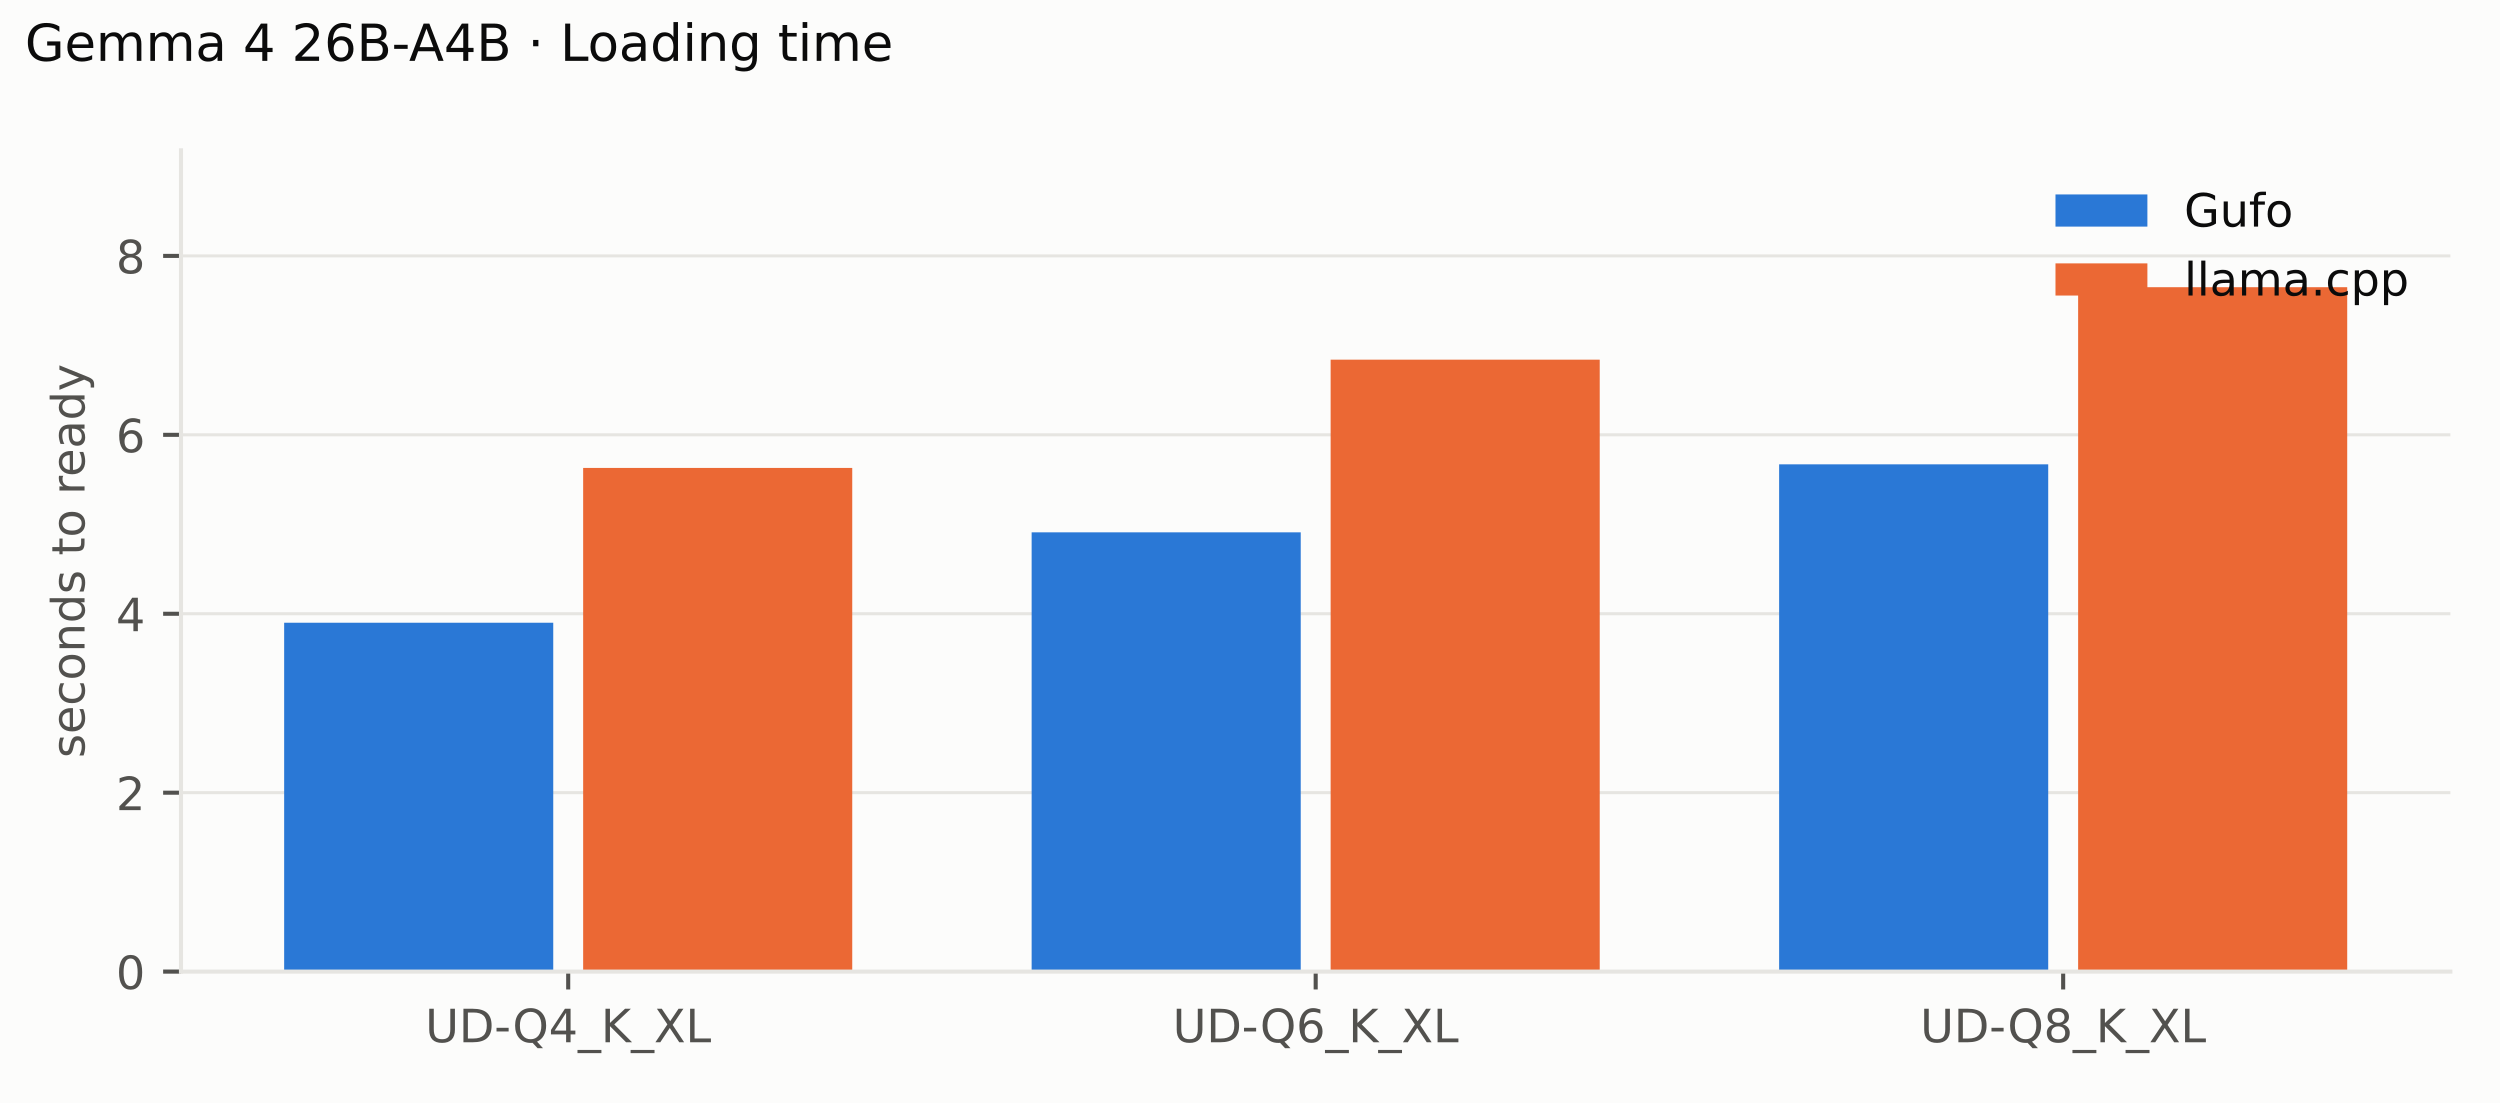
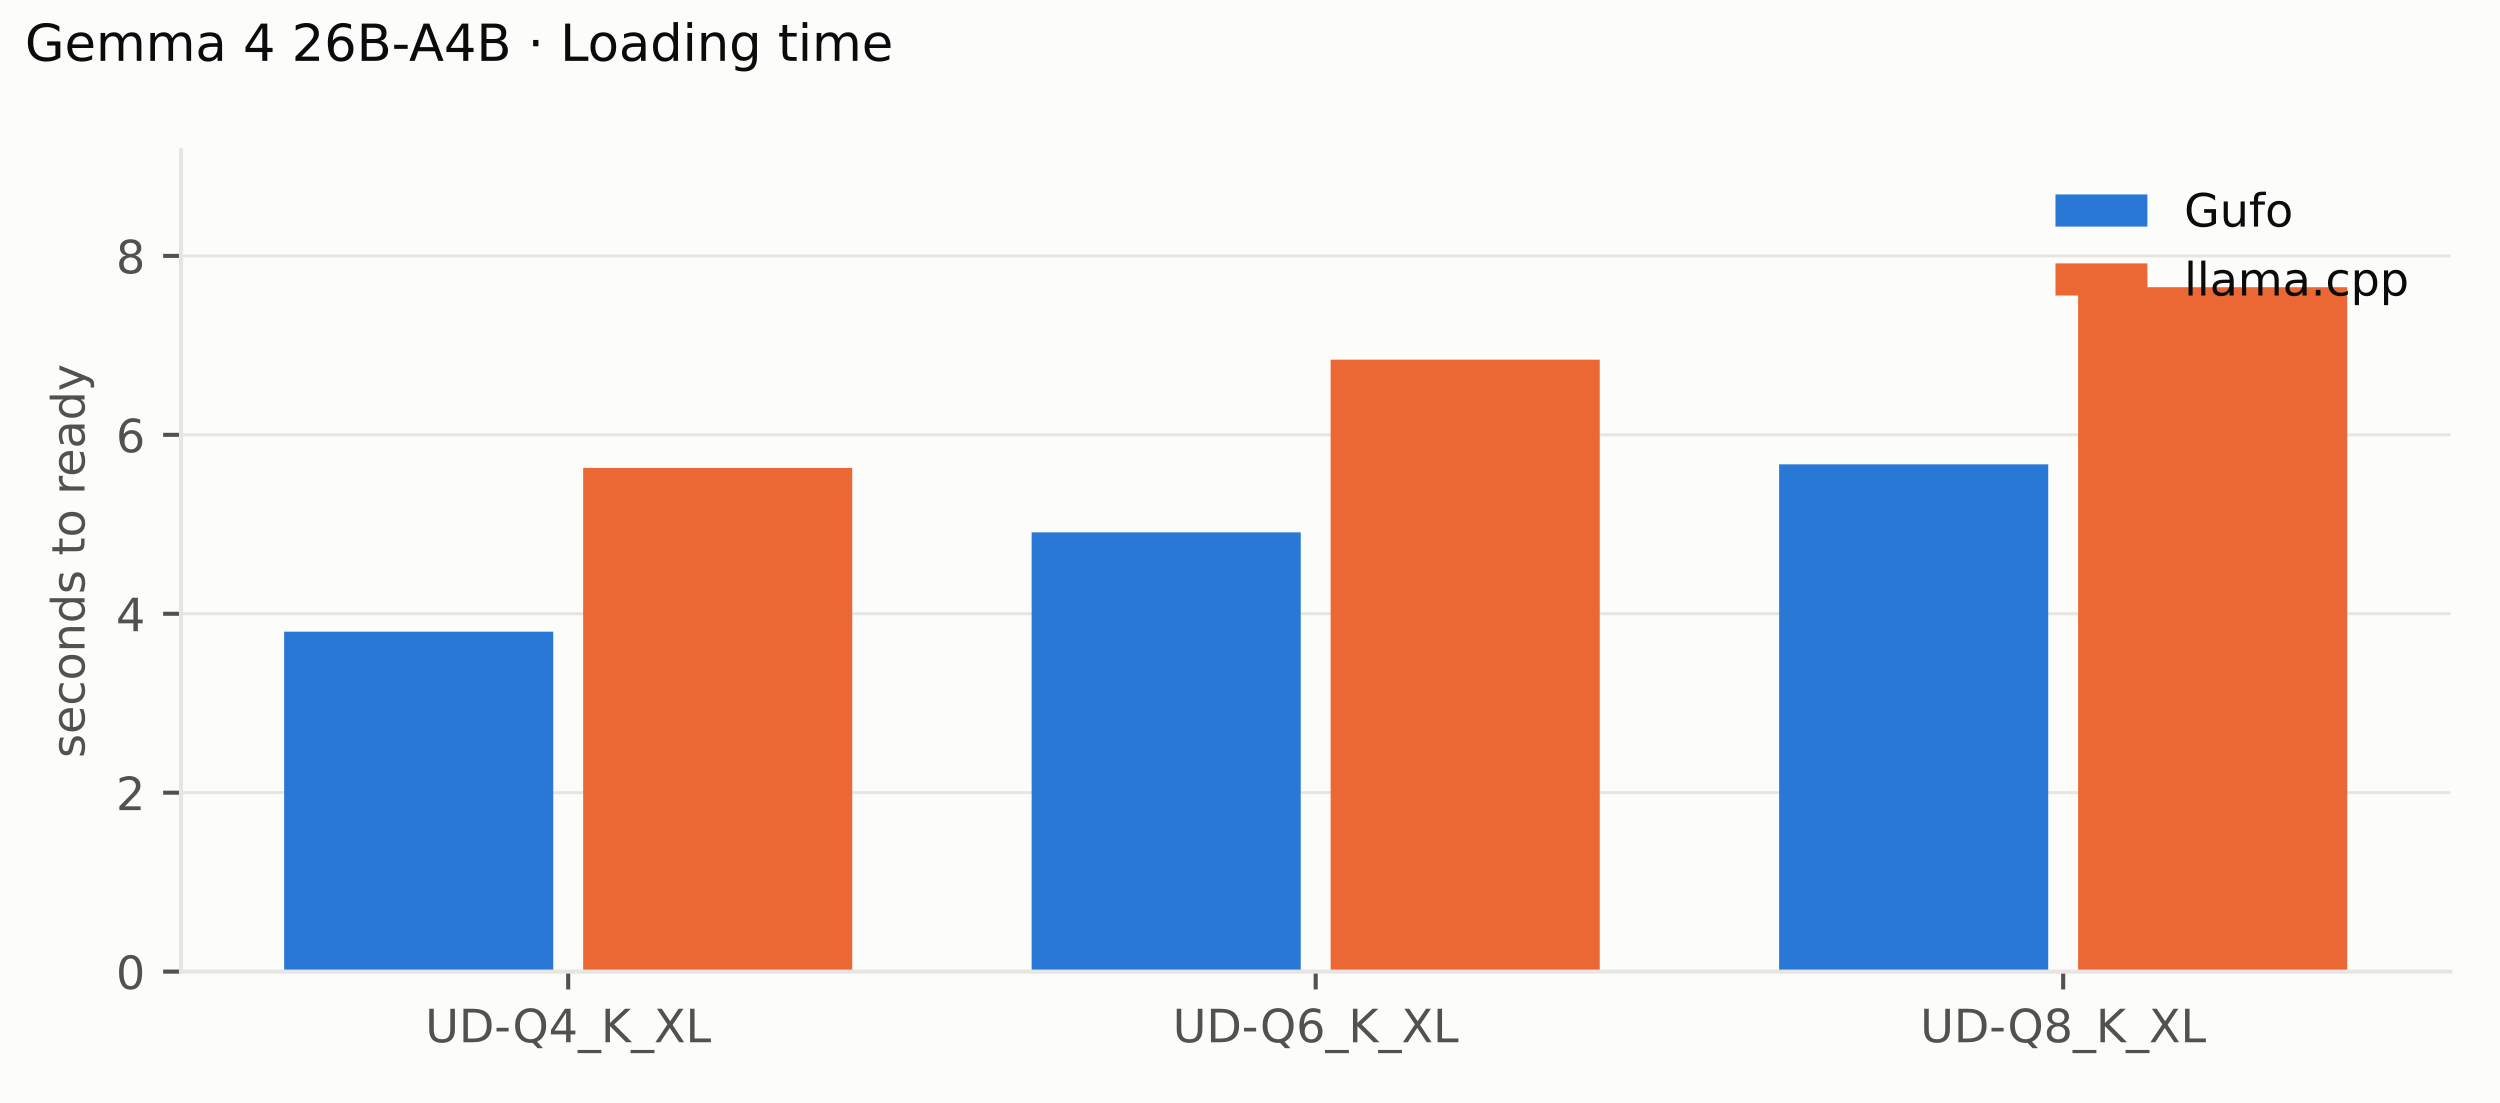
<svg xmlns="http://www.w3.org/2000/svg" xmlns:xlink="http://www.w3.org/1999/xlink" width="489.6pt" height="216pt" viewBox="0 0 489.6 216" version="1.1">
  <defs>
    <style type="text/css">*{stroke-linejoin: round; stroke-linecap: butt}</style>
  </defs>
  <g id="figure_1">
    <g id="patch_1">
      <path d="M 0 216 L 489.6 216 L 489.6 0 L 0 0 z " style="fill: #fcfcfb" />
    </g>
    <g id="axes_1">
      <g id="patch_2">
        <path d="M 35.447 190.28 L 479.88 190.28 L 479.88 29.441 L 35.447 29.441 z " style="fill: #fcfcfb" />
      </g>
      <g id="matplotlib.axis_1">
        <g id="xtick_1">
          <g id="line2d_1">
            <defs>
              <path id="m1ebf051f68" d="M 0 0 L 0 3.5 " style="stroke: #52514e; stroke-width: 0.8" />
            </defs>
            <g>
              <use xlink:href="#m1ebf051f68" x="111.276" y="190.28" style="fill: #52514e; stroke: #52514e; stroke-width: 0.8" />
            </g>
          </g>
          <g id="text_1">
            <text style="font-size: 9px; font-family: 'DejaVu Sans', 'Bitstream Vera Sans', 'Computer Modern Sans Serif', 'Lucida Grande', 'Verdana', 'Geneva', 'Lucid', 'Arial', 'Helvetica', 'Avant Garde', sans-serif; text-anchor: middle; fill: #52514e" x="111.276" y="204.118" transform="rotate(-0 111.2758 204.1179)">UD-Q4_K_XL</text>
          </g>
        </g>
        <g id="xtick_2">
          <g id="line2d_2">
            <g>
              <use xlink:href="#m1ebf051f68" x="257.663" y="190.28" style="fill: #52514e; stroke: #52514e; stroke-width: 0.8" />
            </g>
          </g>
          <g id="text_2">
            <text style="font-size: 9px; font-family: 'DejaVu Sans', 'Bitstream Vera Sans', 'Computer Modern Sans Serif', 'Lucida Grande', 'Verdana', 'Geneva', 'Lucid', 'Arial', 'Helvetica', 'Avant Garde', sans-serif; text-anchor: middle; fill: #52514e" x="257.663" y="204.118" transform="rotate(-0 257.6635 204.1179)">UD-Q6_K_XL</text>
          </g>
        </g>
        <g id="xtick_3">
          <g id="line2d_3">
            <g>
              <use xlink:href="#m1ebf051f68" x="404.051" y="190.28" style="fill: #52514e; stroke: #52514e; stroke-width: 0.8" />
            </g>
          </g>
          <g id="text_3">
            <text style="font-size: 9px; font-family: 'DejaVu Sans', 'Bitstream Vera Sans', 'Computer Modern Sans Serif', 'Lucida Grande', 'Verdana', 'Geneva', 'Lucid', 'Arial', 'Helvetica', 'Avant Garde', sans-serif; text-anchor: middle; fill: #52514e" x="404.051" y="204.118" transform="rotate(-0 404.0512 204.1179)">UD-Q8_K_XL</text>
          </g>
        </g>
      </g>
      <g id="matplotlib.axis_2">
        <g id="ytick_1">
          <g id="line2d_4">
            <path d="M 35.447 190.28 L 479.88 190.28 " clip-path="url(#pf05b4662e8)" style="fill: none; stroke: #e6e5e1; stroke-width: 0.6; stroke-linecap: square" />
          </g>
          <g id="line2d_5">
            <defs>
              <path id="m680e5b1e24" d="M 0 0 L -3.5 0 " style="stroke: #52514e; stroke-width: 0.8" />
            </defs>
            <g>
              <use xlink:href="#m680e5b1e24" x="35.447" y="190.28" style="fill: #52514e; stroke: #52514e; stroke-width: 0.8" />
            </g>
          </g>
          <g id="text_4">
            <text style="font-size: 9px; font-family: 'DejaVu Sans', 'Bitstream Vera Sans', 'Computer Modern Sans Serif', 'Lucida Grande', 'Verdana', 'Geneva', 'Lucid', 'Arial', 'Helvetica', 'Avant Garde', sans-serif; text-anchor: end; fill: #52514e" x="28.447" y="193.699" transform="rotate(-0 28.44695 193.6989)">0</text>
          </g>
        </g>
        <g id="ytick_2">
          <g id="line2d_6">
            <path d="M 35.447 155.239 L 479.88 155.239 " clip-path="url(#pf05b4662e8)" style="fill: none; stroke: #e6e5e1; stroke-width: 0.6; stroke-linecap: square" />
          </g>
          <g id="line2d_7">
            <g>
              <use xlink:href="#m680e5b1e24" x="35.447" y="155.239" style="fill: #52514e; stroke: #52514e; stroke-width: 0.8" />
            </g>
          </g>
          <g id="text_5">
            <text style="font-size: 9px; font-family: 'DejaVu Sans', 'Bitstream Vera Sans', 'Computer Modern Sans Serif', 'Lucida Grande', 'Verdana', 'Geneva', 'Lucid', 'Arial', 'Helvetica', 'Avant Garde', sans-serif; text-anchor: end; fill: #52514e" x="28.447" y="158.658" transform="rotate(-0 28.44695 158.6577)">2</text>
          </g>
        </g>
        <g id="ytick_3">
          <g id="line2d_8">
            <path d="M 35.447 120.198 L 479.88 120.198 " clip-path="url(#pf05b4662e8)" style="fill: none; stroke: #e6e5e1; stroke-width: 0.6; stroke-linecap: square" />
          </g>
          <g id="line2d_9">
            <g>
              <use xlink:href="#m680e5b1e24" x="35.447" y="120.198" style="fill: #52514e; stroke: #52514e; stroke-width: 0.8" />
            </g>
          </g>
          <g id="text_6">
            <text style="font-size: 9px; font-family: 'DejaVu Sans', 'Bitstream Vera Sans', 'Computer Modern Sans Serif', 'Lucida Grande', 'Verdana', 'Geneva', 'Lucid', 'Arial', 'Helvetica', 'Avant Garde', sans-serif; text-anchor: end; fill: #52514e" x="28.447" y="123.616" transform="rotate(-0 28.44695 123.6165)">4</text>
          </g>
        </g>
        <g id="ytick_4">
          <g id="line2d_10">
            <path d="M 35.447 85.156 L 479.88 85.156 " clip-path="url(#pf05b4662e8)" style="fill: none; stroke: #e6e5e1; stroke-width: 0.6; stroke-linecap: square" />
          </g>
          <g id="line2d_11">
            <g>
              <use xlink:href="#m680e5b1e24" x="35.447" y="85.156" style="fill: #52514e; stroke: #52514e; stroke-width: 0.8" />
            </g>
          </g>
          <g id="text_7">
            <text style="font-size: 9px; font-family: 'DejaVu Sans', 'Bitstream Vera Sans', 'Computer Modern Sans Serif', 'Lucida Grande', 'Verdana', 'Geneva', 'Lucid', 'Arial', 'Helvetica', 'Avant Garde', sans-serif; text-anchor: end; fill: #52514e" x="28.447" y="88.575" transform="rotate(-0 28.44695 88.57527)">6</text>
          </g>
        </g>
        <g id="ytick_5">
          <g id="line2d_12">
            <path d="M 35.447 50.115 L 479.88 50.115 " clip-path="url(#pf05b4662e8)" style="fill: none; stroke: #e6e5e1; stroke-width: 0.6; stroke-linecap: square" />
          </g>
          <g id="line2d_13">
            <g>
              <use xlink:href="#m680e5b1e24" x="35.447" y="50.115" style="fill: #52514e; stroke: #52514e; stroke-width: 0.8" />
            </g>
          </g>
          <g id="text_8">
            <text style="font-size: 9px; font-family: 'DejaVu Sans', 'Bitstream Vera Sans', 'Computer Modern Sans Serif', 'Lucida Grande', 'Verdana', 'Geneva', 'Lucid', 'Arial', 'Helvetica', 'Avant Garde', sans-serif; text-anchor: end; fill: #52514e" x="28.447" y="53.534" transform="rotate(-0 28.44695 53.53405)">8</text>
          </g>
        </g>
        <g id="text_9">
          <text style="font-size: 9px; font-family: 'DejaVu Sans', 'Bitstream Vera Sans', 'Computer Modern Sans Serif', 'Lucida Grande', 'Verdana', 'Geneva', 'Lucid', 'Arial', 'Helvetica', 'Avant Garde', sans-serif; text-anchor: middle; fill: #52514e" x="16.559" y="109.86" transform="rotate(-90 16.55859 109.8604)">seconds to ready</text>
        </g>
      </g>
      <g id="patch_3">
-         <path d="M 55.648 190.28 L 108.348 190.28 L 108.348 121.95 L 55.648 121.95 z " clip-path="url(#pf05b4662e8)" style="fill: #2a78d6" />
+         <path d="M 55.648 190.28 L 108.348 190.28 L 108.348 123.702 L 55.648 123.702 z " clip-path="url(#pf05b4662e8)" style="fill: #2a78d6" />
      </g>
      <g id="patch_4">
        <path d="M 202.036 190.28 L 254.736 190.28 L 254.736 104.254 L 202.036 104.254 z " clip-path="url(#pf05b4662e8)" style="fill: #2a78d6" />
      </g>
      <g id="patch_5">
        <path d="M 348.424 190.28 L 401.123 190.28 L 401.123 90.938 L 348.424 90.938 z " clip-path="url(#pf05b4662e8)" style="fill: #2a78d6" />
      </g>
      <g id="patch_6">
        <path d="M 114.204 190.28 L 166.903 190.28 L 166.903 91.639 L 114.204 91.639 z " clip-path="url(#pf05b4662e8)" style="fill: #eb6834" />
      </g>
      <g id="patch_7">
        <path d="M 260.591 190.28 L 313.291 190.28 L 313.291 70.439 L 260.591 70.439 z " clip-path="url(#pf05b4662e8)" style="fill: #eb6834" />
      </g>
      <g id="patch_8">
        <path d="M 406.979 190.28 L 459.678 190.28 L 459.678 56.247 L 406.979 56.247 z " clip-path="url(#pf05b4662e8)" style="fill: #eb6834" />
      </g>
      <g id="patch_9">
        <path d="M 35.447 190.28 L 35.447 29.441 " style="fill: none; stroke: #e6e5e1; stroke-width: 0.8; stroke-linejoin: miter; stroke-linecap: square" />
      </g>
      <g id="patch_10">
        <path d="M 35.447 190.28 L 479.88 190.28 " style="fill: none; stroke: #e6e5e1; stroke-width: 0.8; stroke-linejoin: miter; stroke-linecap: square" />
      </g>
      <g id="legend_1">
        <g id="patch_11">
          <path d="M 402.546 44.379 L 420.546 44.379 L 420.546 38.079 L 402.546 38.079 z " style="fill: #2a78d6" />
        </g>
        <g id="text_10">
          <text style="font-size: 9px; font-family: 'DejaVu Sans', 'Bitstream Vera Sans', 'Computer Modern Sans Serif', 'Lucida Grande', 'Verdana', 'Geneva', 'Lucid', 'Arial', 'Helvetica', 'Avant Garde', sans-serif; text-anchor: start; fill: #0b0b0b" x="427.746" y="44.379" transform="rotate(-0 427.7461 44.37938)">Gufo</text>
        </g>
        <g id="patch_12">
          <path d="M 402.546 57.88 L 420.546 57.88 L 420.546 51.58 L 402.546 51.58 z " style="fill: #eb6834" />
        </g>
        <g id="text_11">
          <text style="font-size: 9px; font-family: 'DejaVu Sans', 'Bitstream Vera Sans', 'Computer Modern Sans Serif', 'Lucida Grande', 'Verdana', 'Geneva', 'Lucid', 'Arial', 'Helvetica', 'Avant Garde', sans-serif; text-anchor: start; fill: #0b0b0b" x="427.746" y="57.88" transform="rotate(-0 427.7461 57.88008)">llama.cpp</text>
        </g>
      </g>
    </g>
    <g id="text_12">
      <text style="font-size: 10px; font-family: 'DejaVu Sans', 'Bitstream Vera Sans', 'Computer Modern Sans Serif', 'Lucida Grande', 'Verdana', 'Geneva', 'Lucid', 'Arial', 'Helvetica', 'Avant Garde', sans-serif; text-anchor: start; fill: #0b0b0b" x="4.896" y="11.918" transform="rotate(-0 4.896 11.91844)">Gemma 4 26B-A4B · Loading time</text>
    </g>
  </g>
  <defs>
    <clipPath id="pf05b4662e8">
      <rect x="35.447" y="29.441" width="444.433" height="160.839" />
    </clipPath>
  </defs>
</svg>
